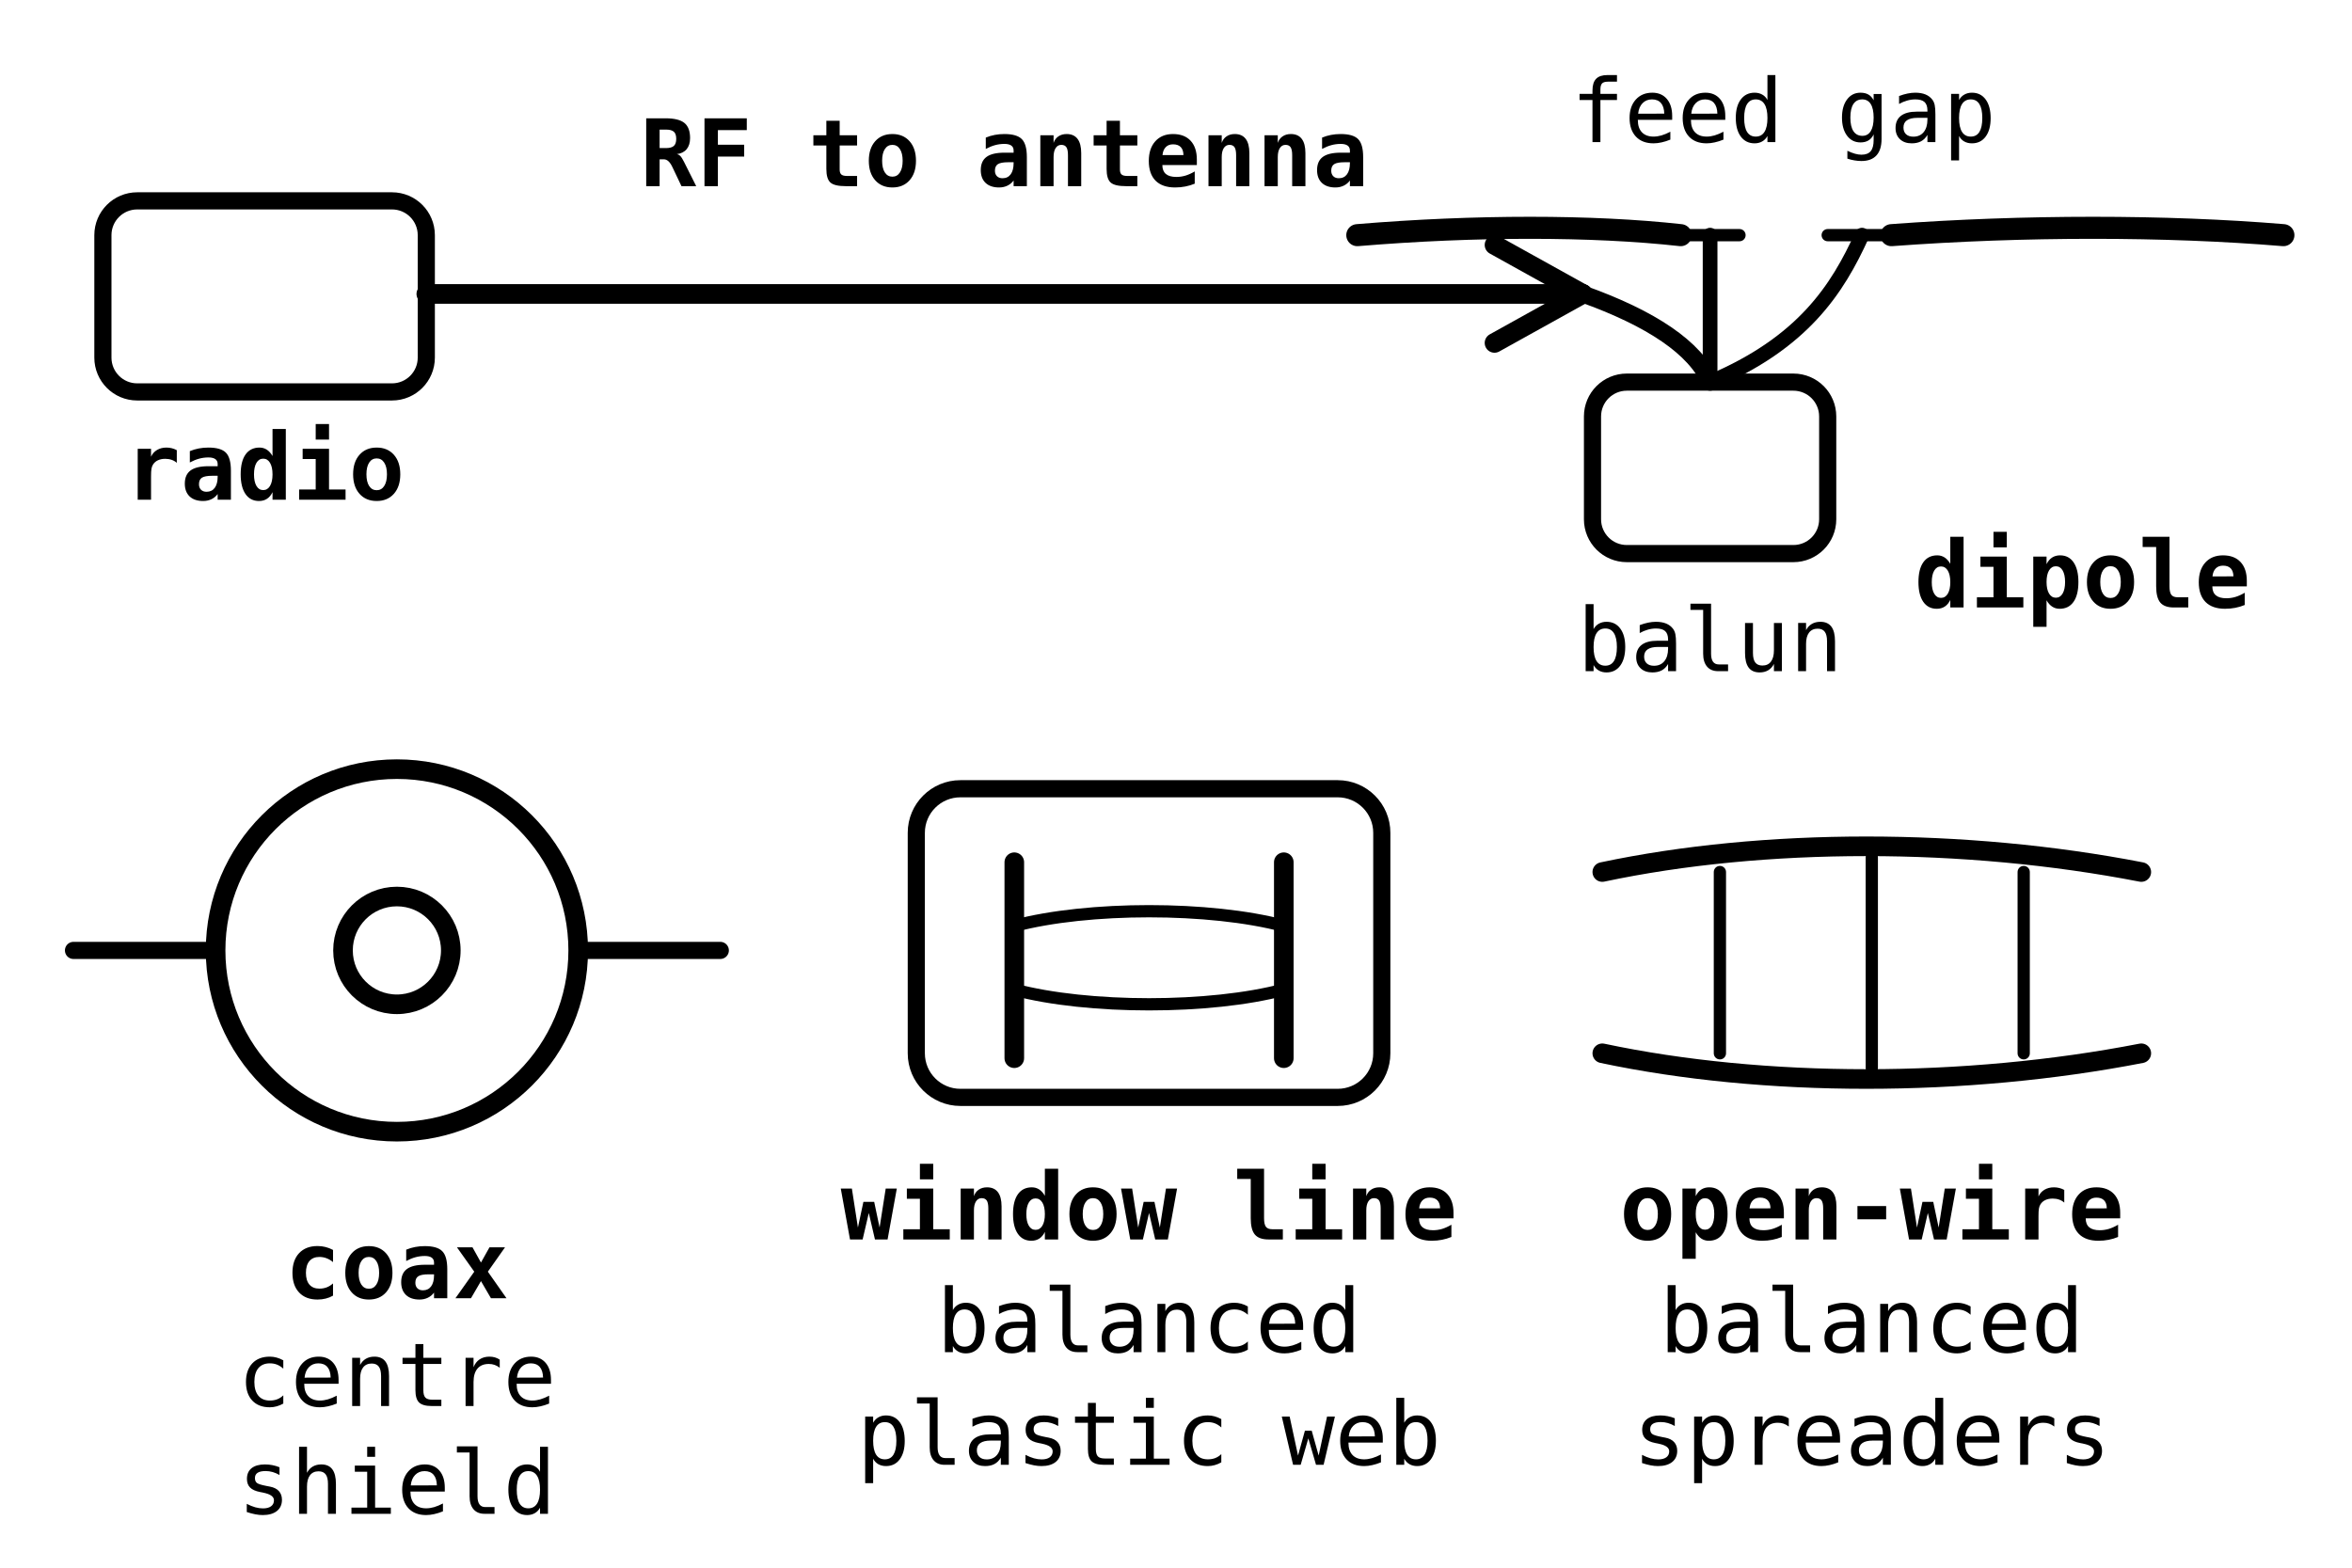
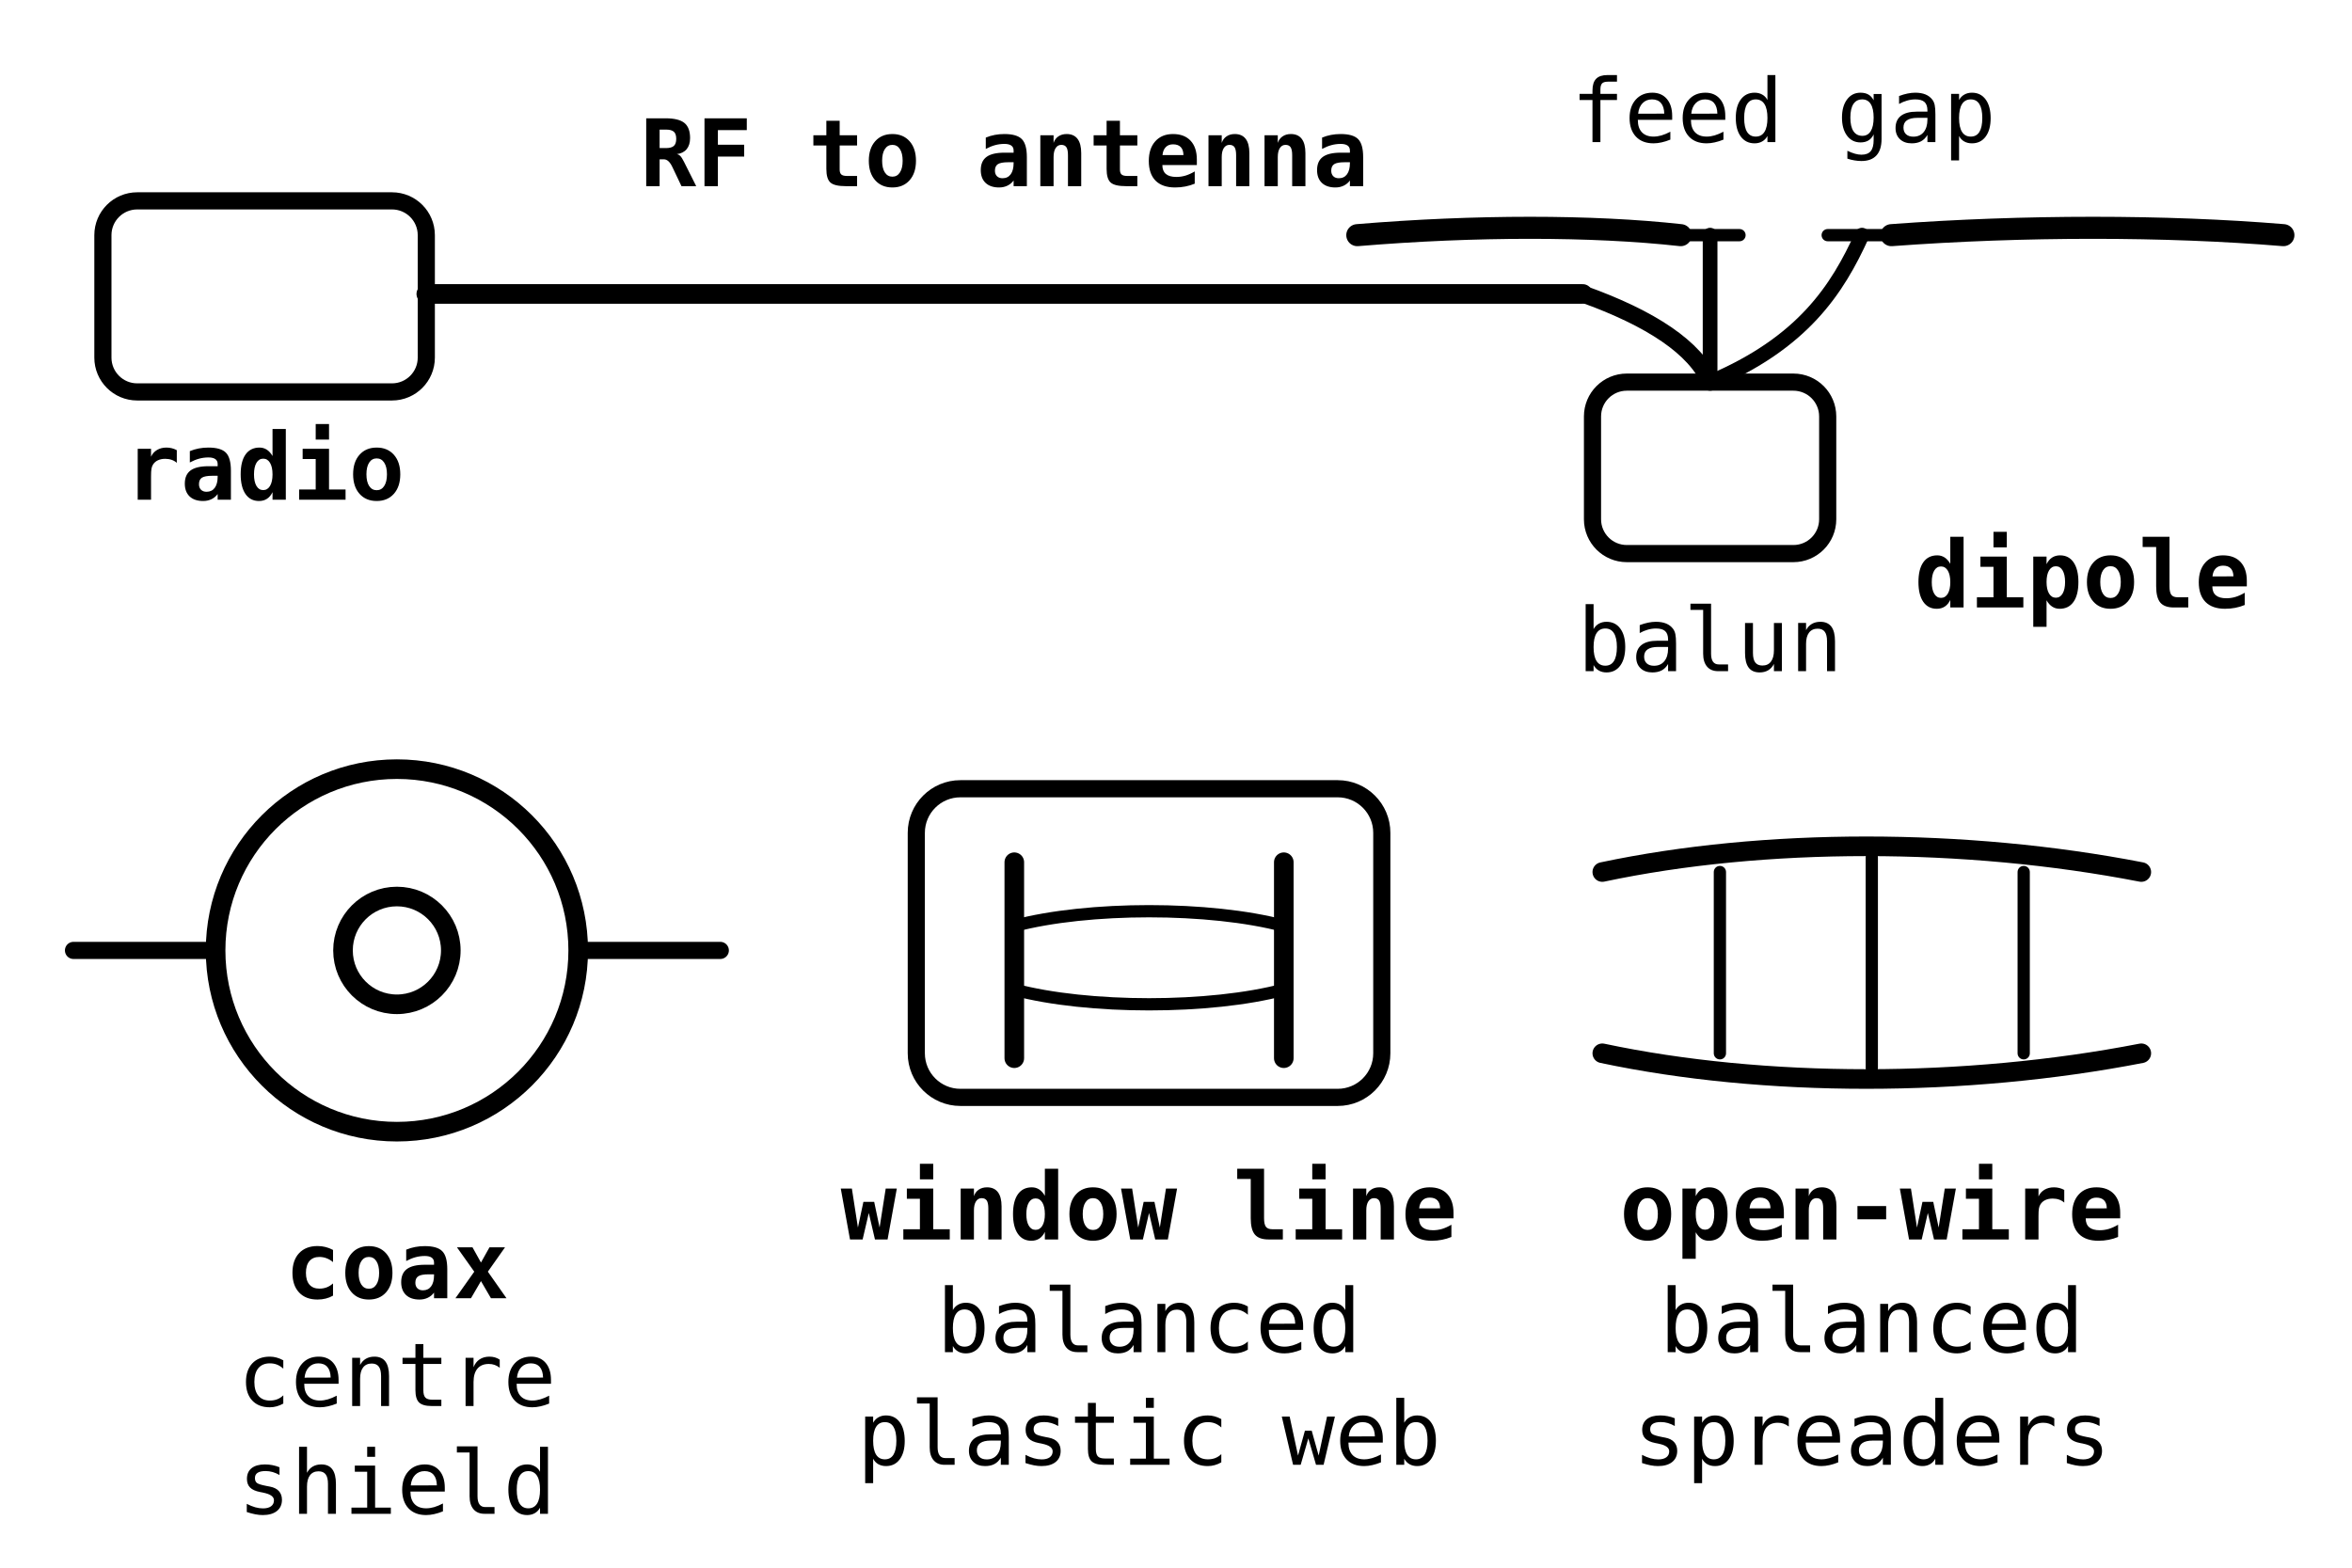
<svg xmlns="http://www.w3.org/2000/svg" id="feedline-types-balun" viewBox="0 0 960 640" role="img">
  <g fill="none" stroke="currentColor" stroke-linecap="round" stroke-linejoin="round">
    <rect x="42" y="82" width="132" height="78" rx="14" ry="14" stroke-width="7" />
    <path d="M174 120 C340 120 500 120 646 120" stroke-width="8" />
-     <path d="M646 120 L610 100" stroke-width="8" />
-     <path d="M646 120 L610 140" stroke-width="8" />
    <rect x="650" y="156" width="96" height="70" rx="14" ry="14" stroke-width="7" />
    <path d="M646 120 C674 130 692 142 698 156" stroke-width="7" />
    <path d="M698 156 C698 134 698 114 698 96" stroke-width="6" />
    <path d="M698 156 C736 140 750 118 760 96" stroke-width="6" />
    <path d="M554 96 C602 92 650 92 686 96" stroke-width="9" />
    <path d="M772 96 C826 92 884 92 932 96" stroke-width="9" />
    <path d="M686 96 C694 96 702 96 710 96" stroke-width="5" />
    <path d="M746 96 C754 96 762 96 772 96" stroke-width="5" />
    <circle cx="162" cy="388" r="74" stroke-width="8" />
    <circle cx="162" cy="388" r="22" stroke-width="8" />
    <path d="M88 388 C66 388 48 388 30 388" stroke-width="7" />
    <path d="M236 388 C258 388 276 388 294 388" stroke-width="7" />
    <rect x="374" y="322" width="190" height="126" rx="18" ry="18" stroke-width="7" />
    <path d="M414 352 C414 380 414 408 414 432" stroke-width="8" />
    <path d="M524 352 C524 380 524 408 524 432" stroke-width="8" />
    <path d="M414 378 C444 370 494 370 524 378" stroke-width="5" />
    <path d="M414 404 C444 412 494 412 524 404" stroke-width="5" />
    <path d="M654 356 C720 342 802 342 874 356" stroke-width="8" />
    <path d="M654 430 C720 444 802 444 874 430" stroke-width="8" />
    <path d="M702 356 C702 378 702 408 702 430" stroke-width="5" />
    <path d="M764 350 C764 378 764 408 764 436" stroke-width="5" />
    <path d="M826 356 C826 378 826 408 826 430" stroke-width="5" />
  </g>
  <g fill="currentColor" font-family="ui-monospace, SFMono-Regular, Menlo, Consolas, monospace" text-anchor="middle">
    <text x="108" y="204" font-size="38" font-weight="700">radio</text>
    <text x="410" y="76" font-size="38" font-weight="700">RF to antenna</text>
    <text x="698" y="274" font-size="36">balun</text>
    <text x="728" y="58" font-size="36">feed gap</text>
    <text x="850" y="248" font-size="38" font-weight="700">dipole</text>
    <text x="162" y="530" font-size="38" font-weight="700">coax</text>
    <text x="162" y="574" font-size="36">centre</text>
    <text x="162" y="618" font-size="36">shield</text>
    <text x="469" y="506" font-size="38" font-weight="700">window line</text>
    <text x="469" y="552" font-size="36">balanced</text>
    <text x="469" y="598" font-size="36">plastic web</text>
    <text x="764" y="506" font-size="38" font-weight="700">open-wire</text>
    <text x="764" y="552" font-size="36">balanced</text>
    <text x="764" y="598" font-size="36">spreaders</text>
  </g>
</svg>
